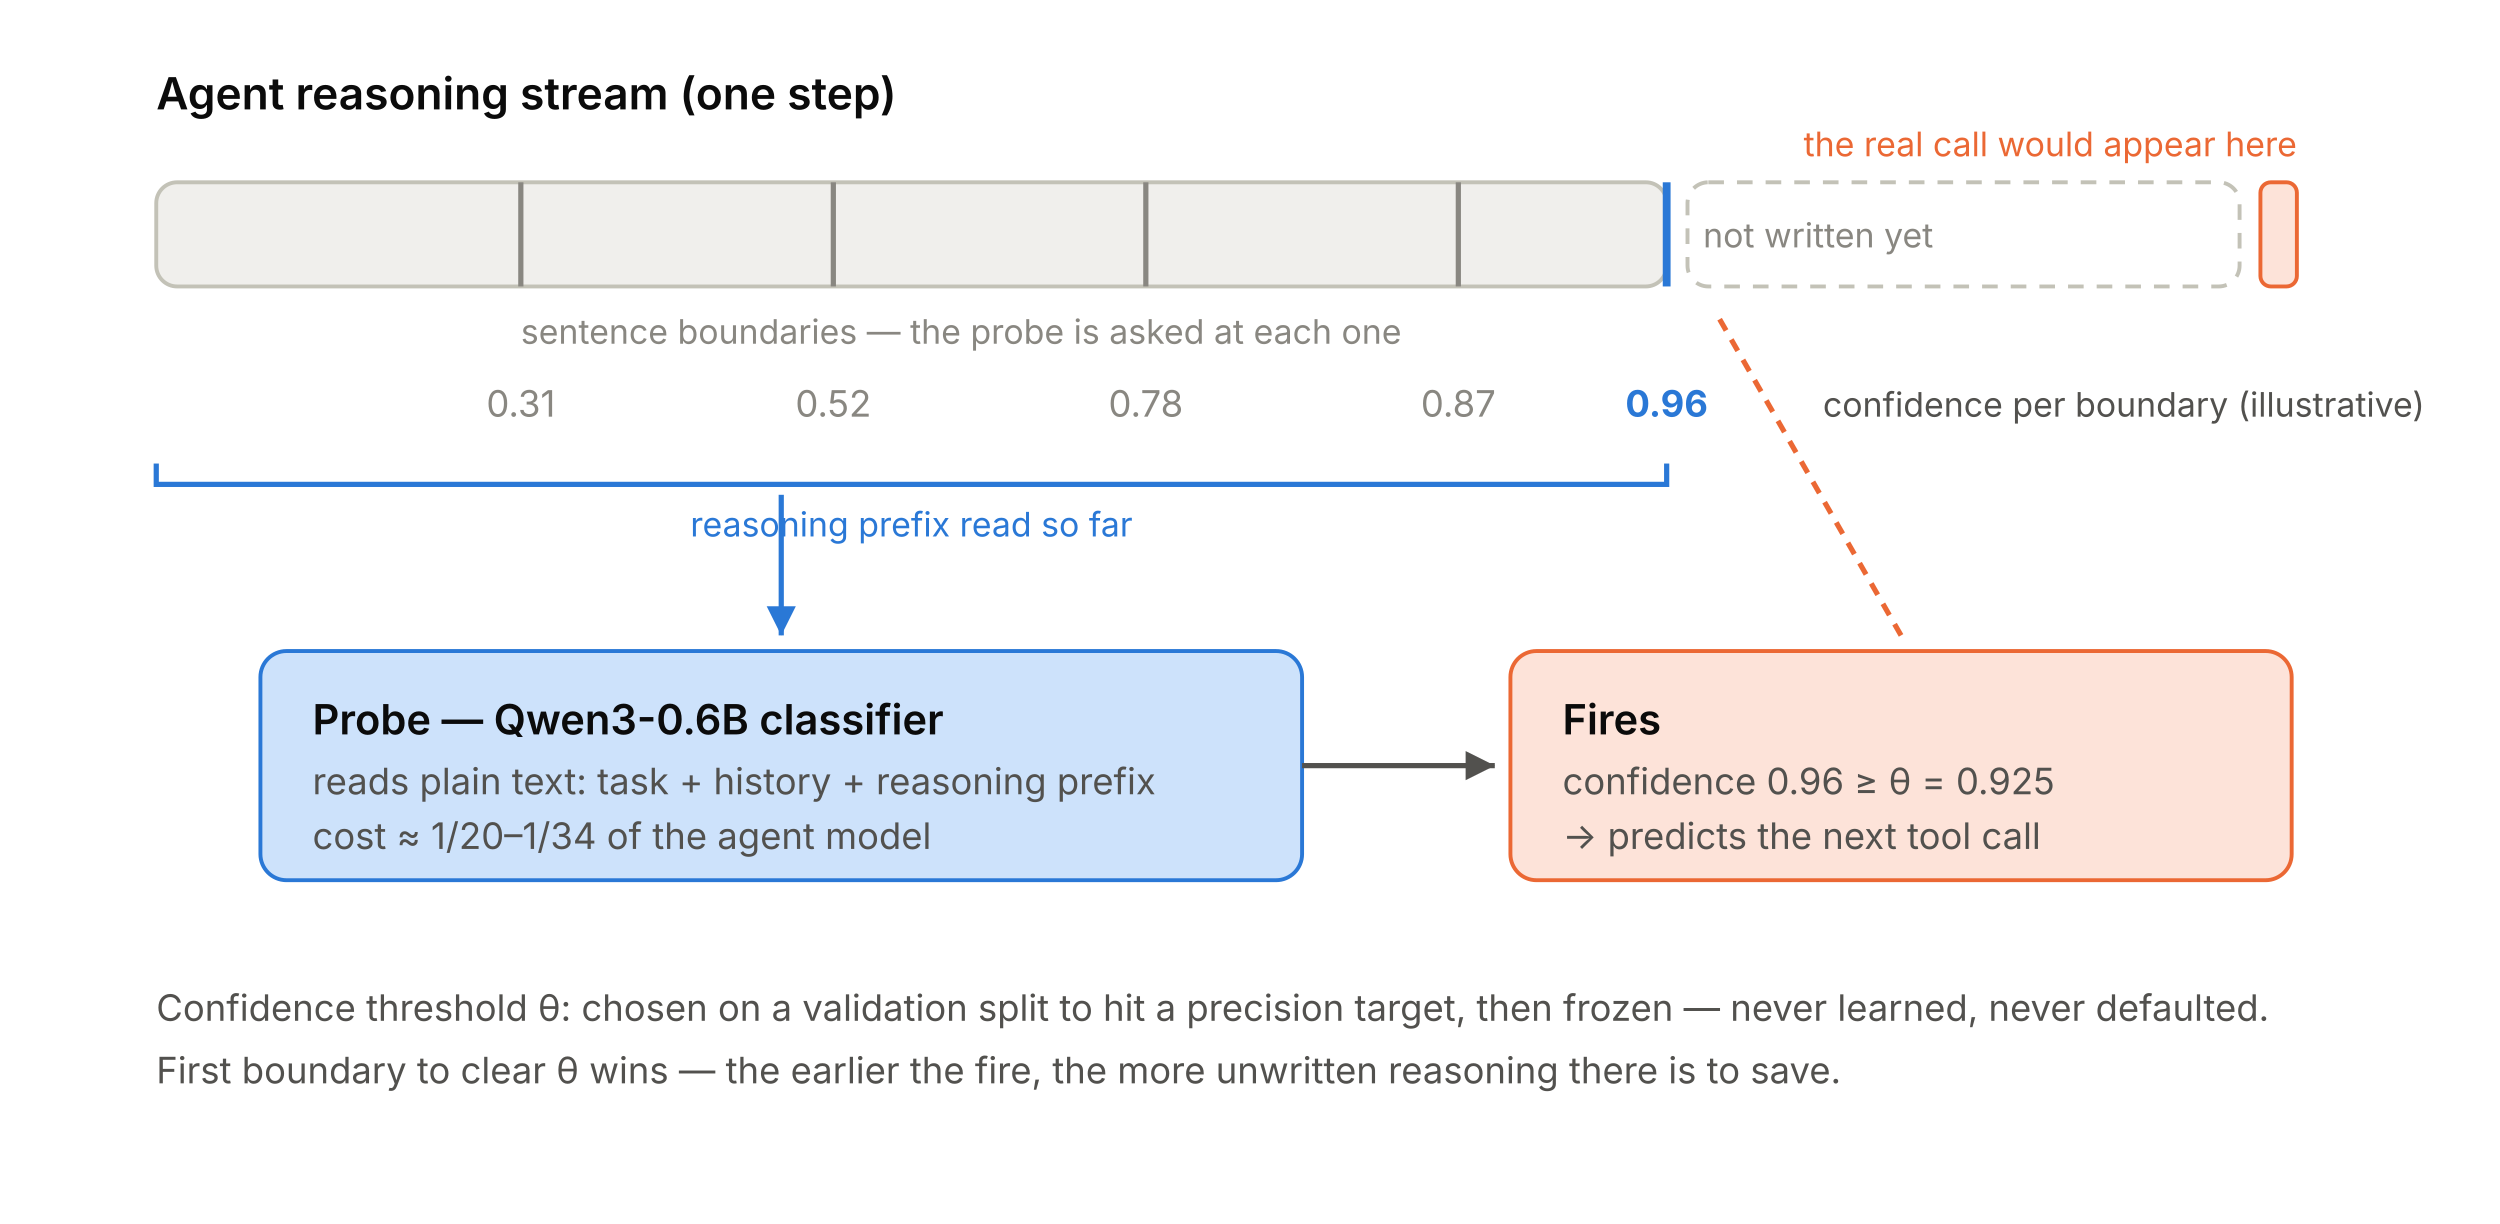
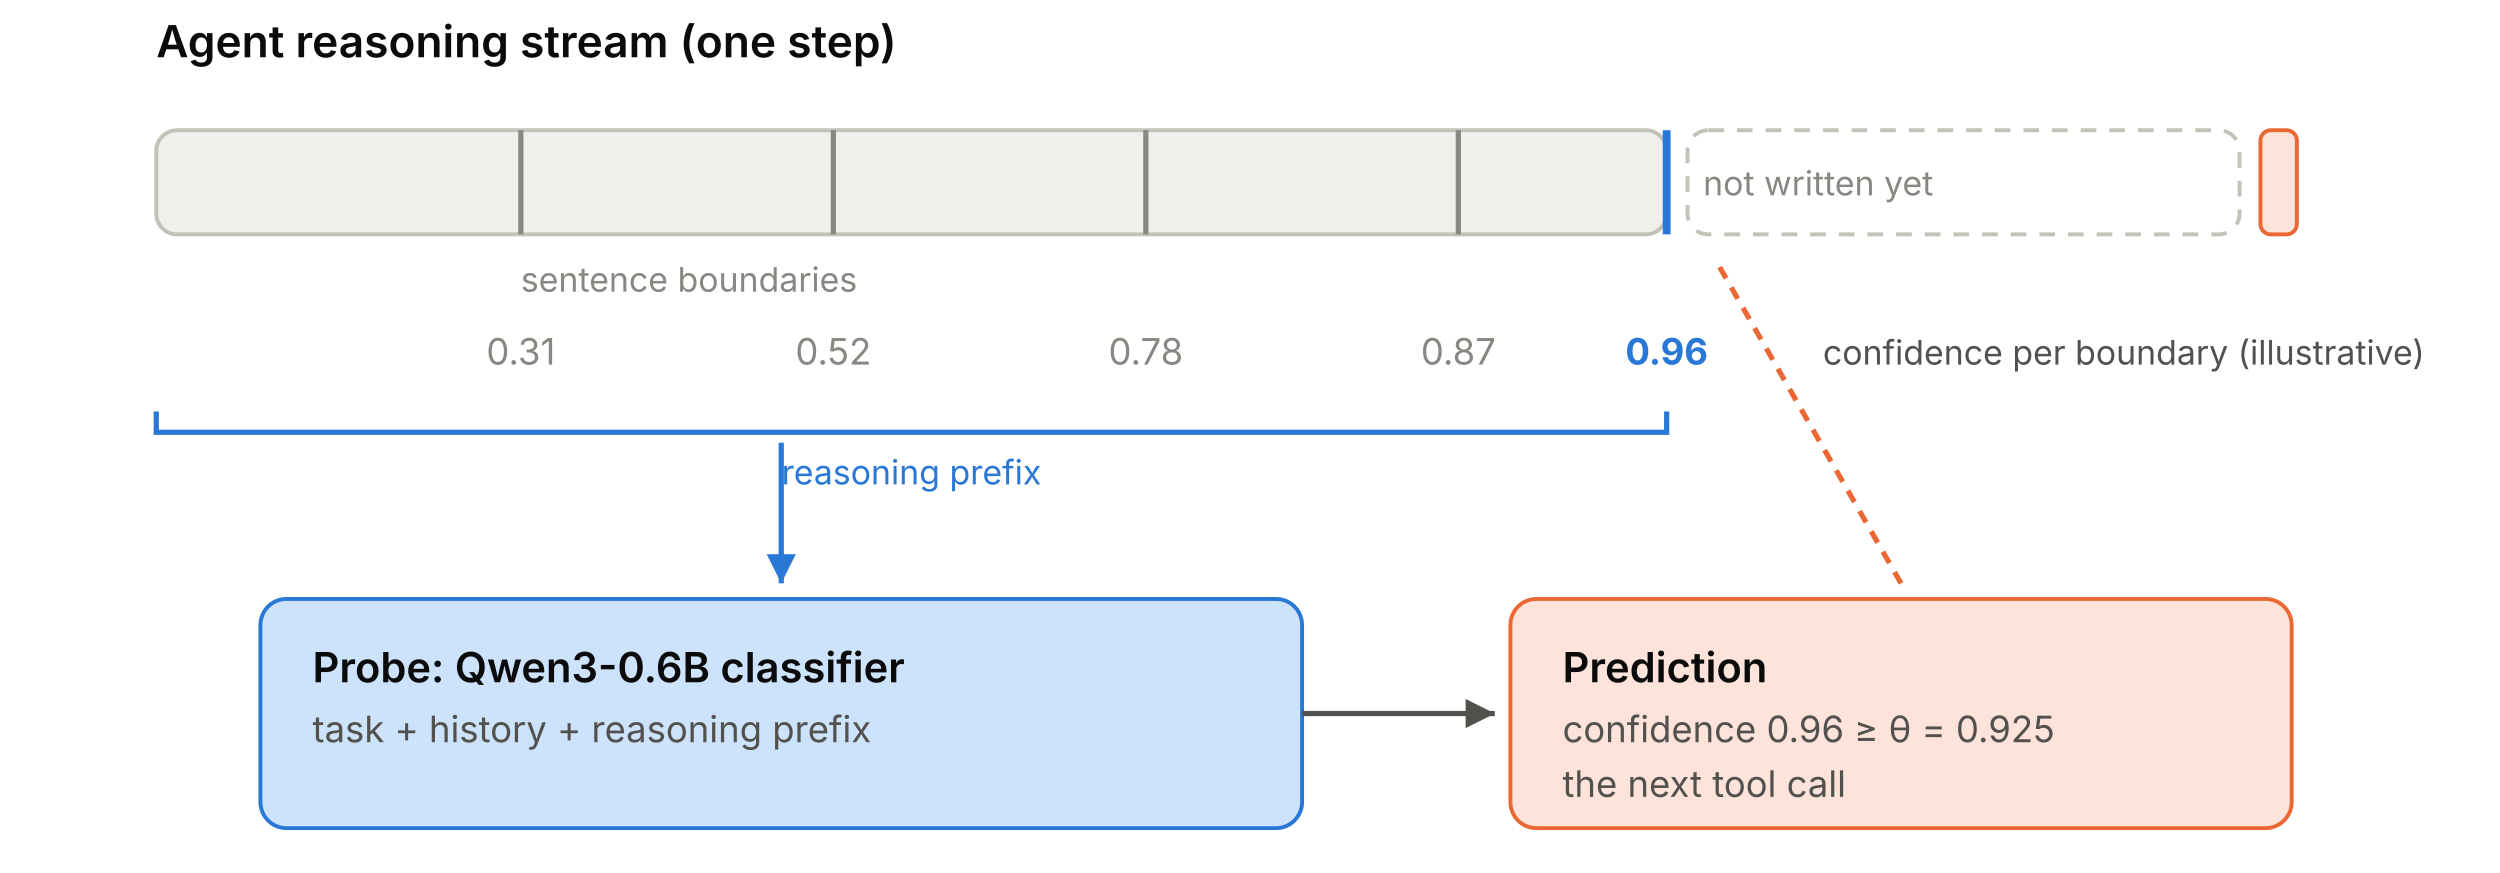
- <svg xmlns="http://www.w3.org/2000/svg" viewBox="0 0 960 470" font-family="system-ui, -apple-system, 'Segoe UI', sans-serif">
+ <svg xmlns="http://www.w3.org/2000/svg" viewBox="0 20 960 335" font-family="system-ui, -apple-system, 'Segoe UI', sans-serif">
  <defs>
    <marker id="arr" viewBox="0 0 10 10" refX="8" refY="5" markerWidth="7" markerHeight="7" orient="auto-start-reverse">
      <path d="M 0 1 L 8 5 L 0 9 z" fill="#52514e" />
    </marker>
    <marker id="arrB" viewBox="0 0 10 10" refX="8" refY="5" markerWidth="7" markerHeight="7" orient="auto-start-reverse">
      <path d="M 0 1 L 8 5 L 0 9 z" fill="#2a78d6" />
    </marker>
  </defs>
  <text x="60" y="42" font-size="17" font-weight="600" fill="#0b0b0b">Agent reasoning stream (one step)</text>
  <rect x="60" y="70" width="580" height="40" rx="8" fill="#f0efec" stroke="#c3c2b7" stroke-width="1.5" />
  <rect x="648" y="70" width="212" height="40" rx="8" fill="none" stroke="#c3c2b7" stroke-width="1.5" stroke-dasharray="6 5" />
  <text x="654" y="95" font-size="13" fill="#898781">not written yet</text>
  <rect x="868" y="70" width="14" height="40" rx="4" fill="#fde3d9" stroke="#eb6834" stroke-width="1.5" />
-   <text x="882" y="60" font-size="13" fill="#eb6834" text-anchor="end">the real call would appear here</text>
  <g stroke="#898781" stroke-width="2">
    <line x1="200" y1="70" x2="200" y2="110" />
    <line x1="320" y1="70" x2="320" y2="110" />
    <line x1="440" y1="70" x2="440" y2="110" />
    <line x1="560" y1="70" x2="560" y2="110" />
  </g>
  <line x1="640" y1="70" x2="640" y2="110" stroke="#2a78d6" stroke-width="3" />
-   <text x="200" y="132" font-size="13" fill="#898781">sentence boundaries — the probe is asked at each one</text>
+   <text x="200" y="132" font-size="13" fill="#898781">sentence boundaries</text>
  <g font-size="14" font-variant-numeric="tabular-nums" text-anchor="middle">
    <text x="200" y="160" fill="#898781">0.31</text>
    <text x="320" y="160" fill="#898781">0.52</text>
    <text x="440" y="160" fill="#898781">0.78</text>
    <text x="560" y="160" fill="#898781">0.87</text>
    <text x="640" y="160" fill="#2a78d6" font-weight="700">0.96</text>
  </g>
  <text x="700" y="160" font-size="13" fill="#52514e">confidence per boundary (illustrative)</text>
  <path d="M 60 178 v 8 h 580 v -8" fill="none" stroke="#2a78d6" stroke-width="2" />
-   <text x="350" y="206" font-size="13" fill="#2a78d6" text-anchor="middle">reasoning prefix read so far</text>
+   <text x="350" y="206" font-size="13" fill="#2a78d6" text-anchor="middle">reasoning prefix</text>
  <rect x="100" y="250" width="400" height="88" rx="10" fill="#cde2fb" stroke="#2a78d6" stroke-width="1.5" />
-   <text x="120" y="282" font-size="16" font-weight="600" fill="#0b0b0b">Probe — Qwen3-0.6B classifier</text>
-   <text x="120" y="305" font-size="14" fill="#52514e">reads plain text: task + history + reasoning prefix</text>
-   <text x="120" y="326" font-size="14" fill="#52514e">cost ≈ 1/20–1/34 of the agent model</text>
+   <text x="120" y="282" font-size="16" font-weight="600" fill="#0b0b0b">Probe: Qwen3-0.6B classifier</text>
+   <text x="120" y="305" font-size="14" fill="#52514e">task + history + reasoning prefix</text>
  <rect x="580" y="250" width="300" height="88" rx="10" fill="#fde3d9" stroke="#eb6834" stroke-width="1.5" />
-   <text x="600" y="282" font-size="16" font-weight="600" fill="#0b0b0b">Fires</text>
+   <text x="600" y="282" font-size="16" font-weight="600" fill="#0b0b0b">Prediction</text>
  <text x="600" y="305" font-size="14" fill="#52514e">confidence 0.96 ≥ θ = 0.925</text>
-   <text x="600" y="326" font-size="14" fill="#52514e">→ predicts the next tool call</text>
+   <text x="600" y="326" font-size="14" fill="#52514e">the next tool call</text>
  <path d="M 300 190 Q 300 220 300 244" fill="none" stroke="#2a78d6" stroke-width="2" marker-end="url(#arrB)" />
  <path d="M 500 294 L 574 294" fill="none" stroke="#52514e" stroke-width="2" marker-end="url(#arr)" />
  <path d="M 730 244 L 660 122" fill="none" stroke="#eb6834" stroke-width="2" stroke-dasharray="5 4" />
-   <text x="60" y="392" font-size="14" fill="#52514e">Confidence threshold θ: chosen on a validation split to hit a precision target, then frozen — never learned, never defaulted.</text>
-   <text x="60" y="416" font-size="14" fill="#52514e">First boundary to clear θ wins — the earlier the fire, the more unwritten reasoning there is to save.</text>
</svg>
